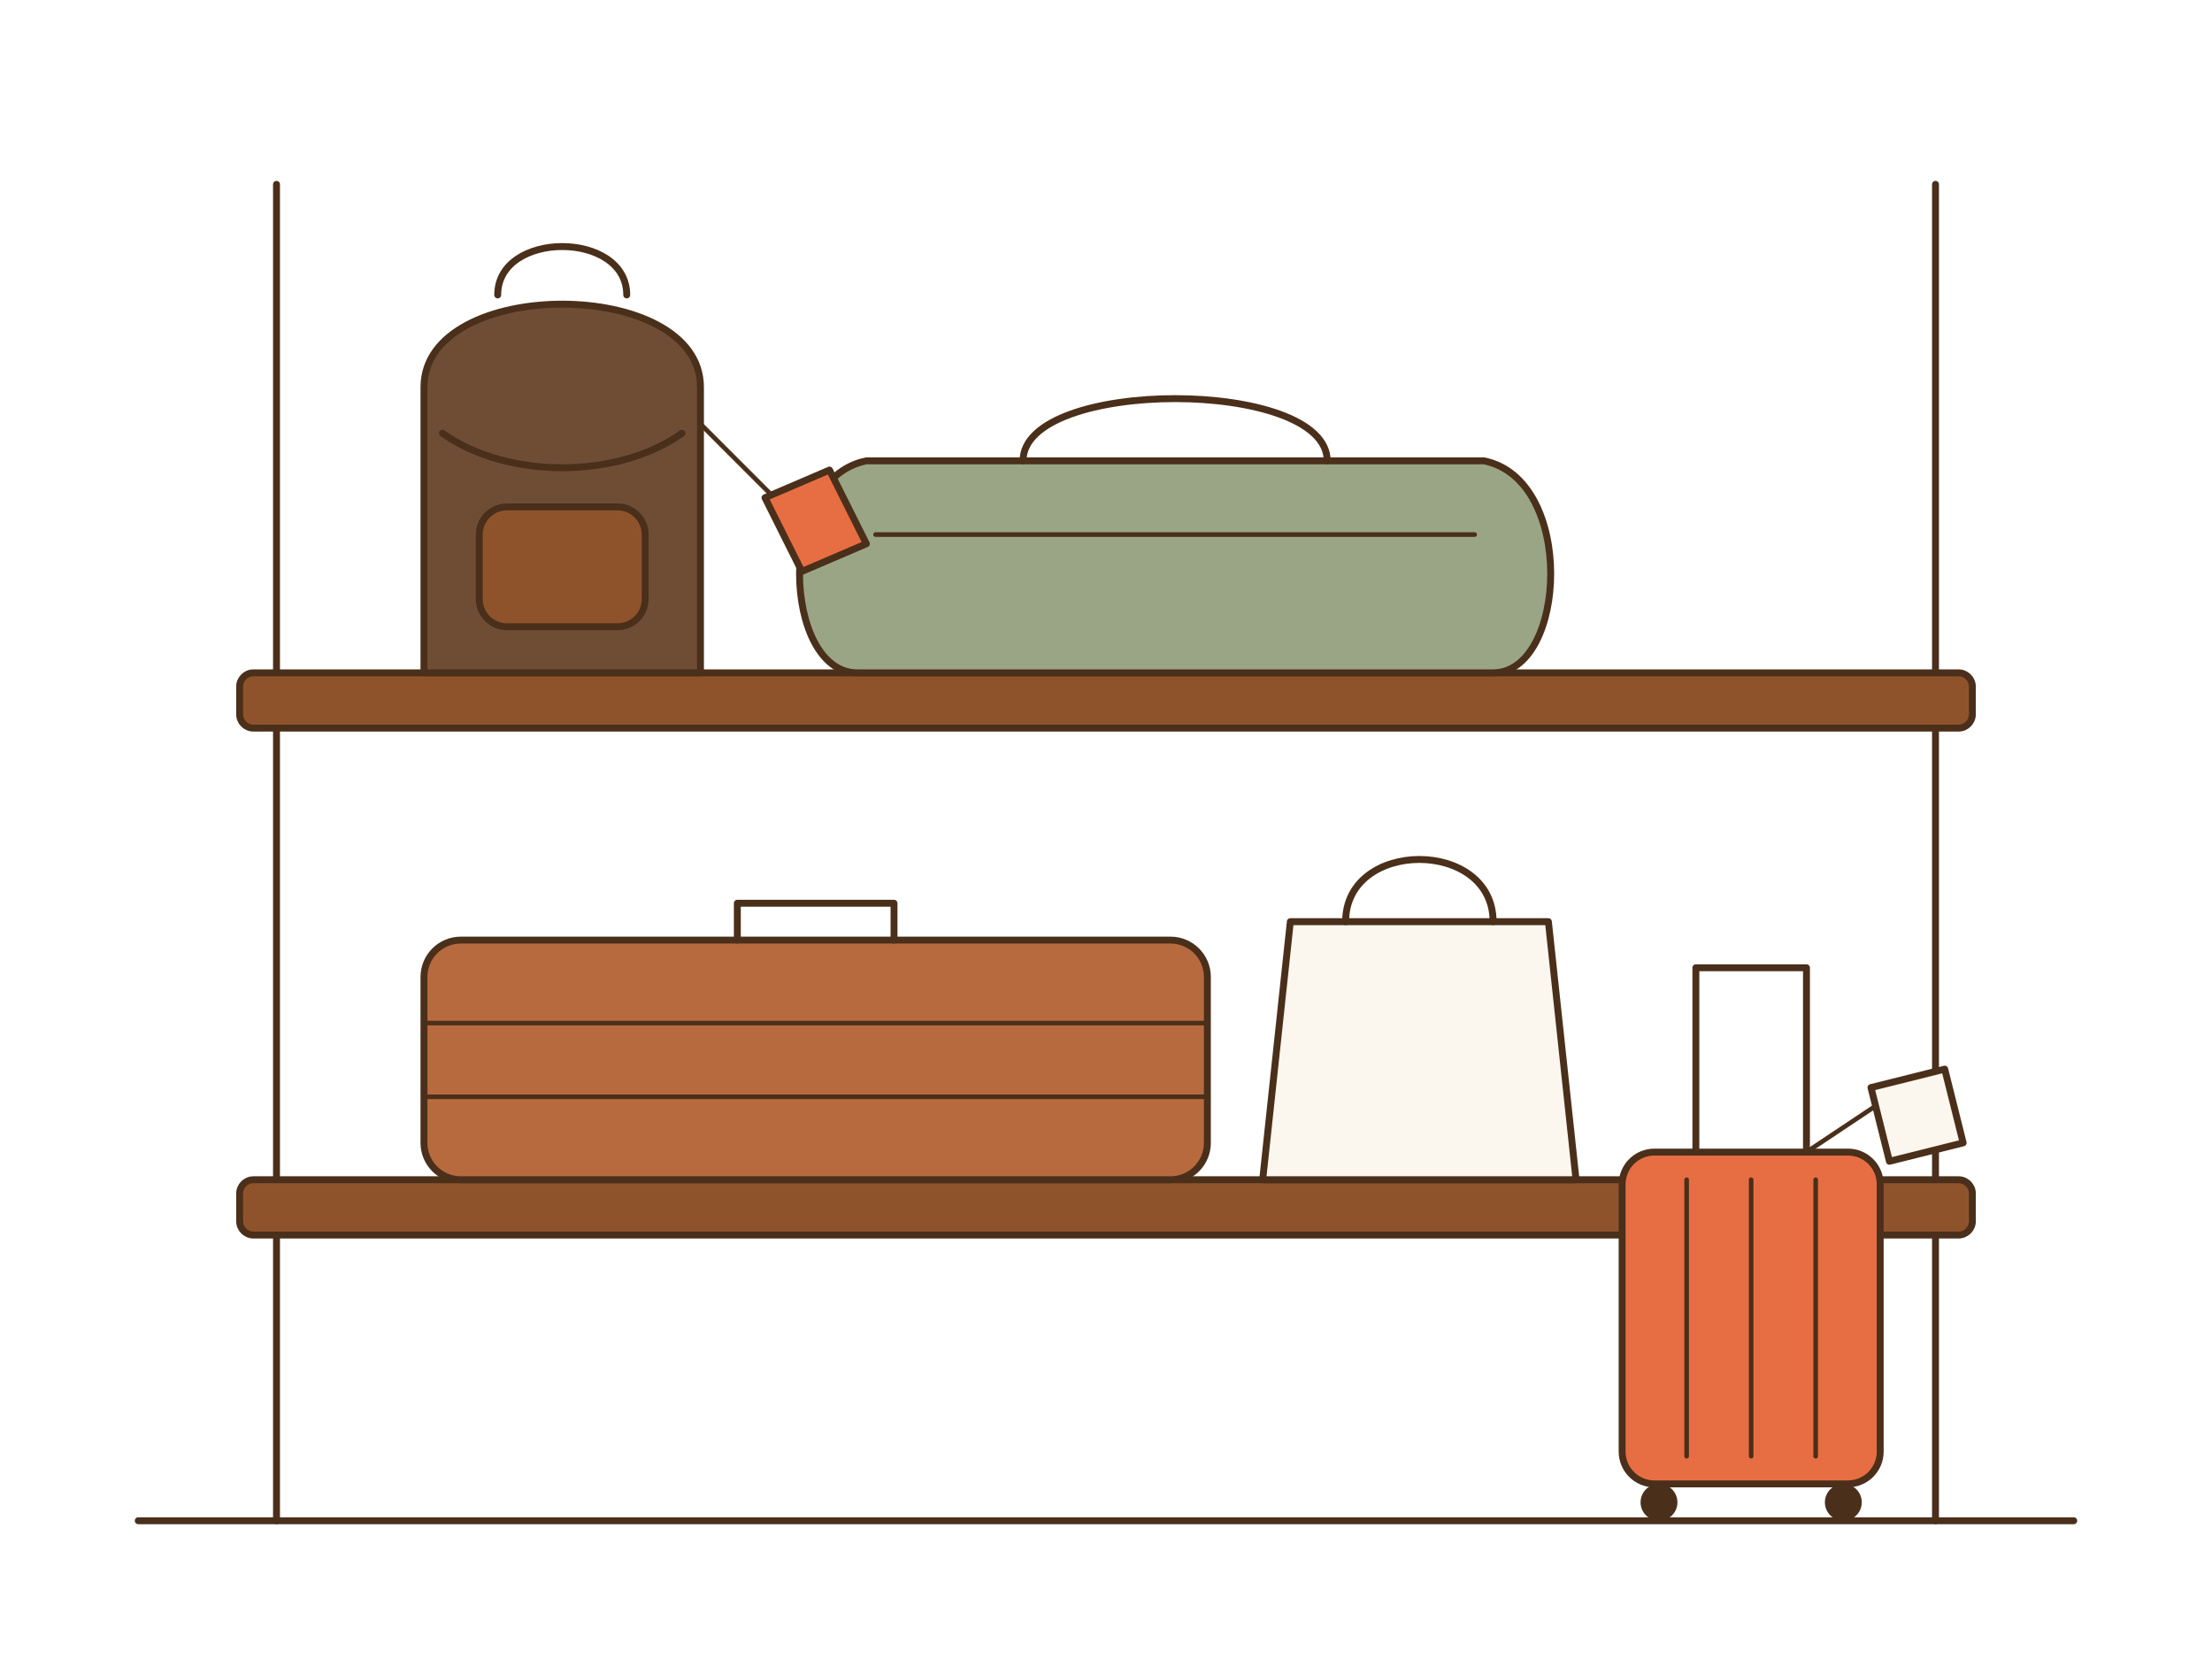
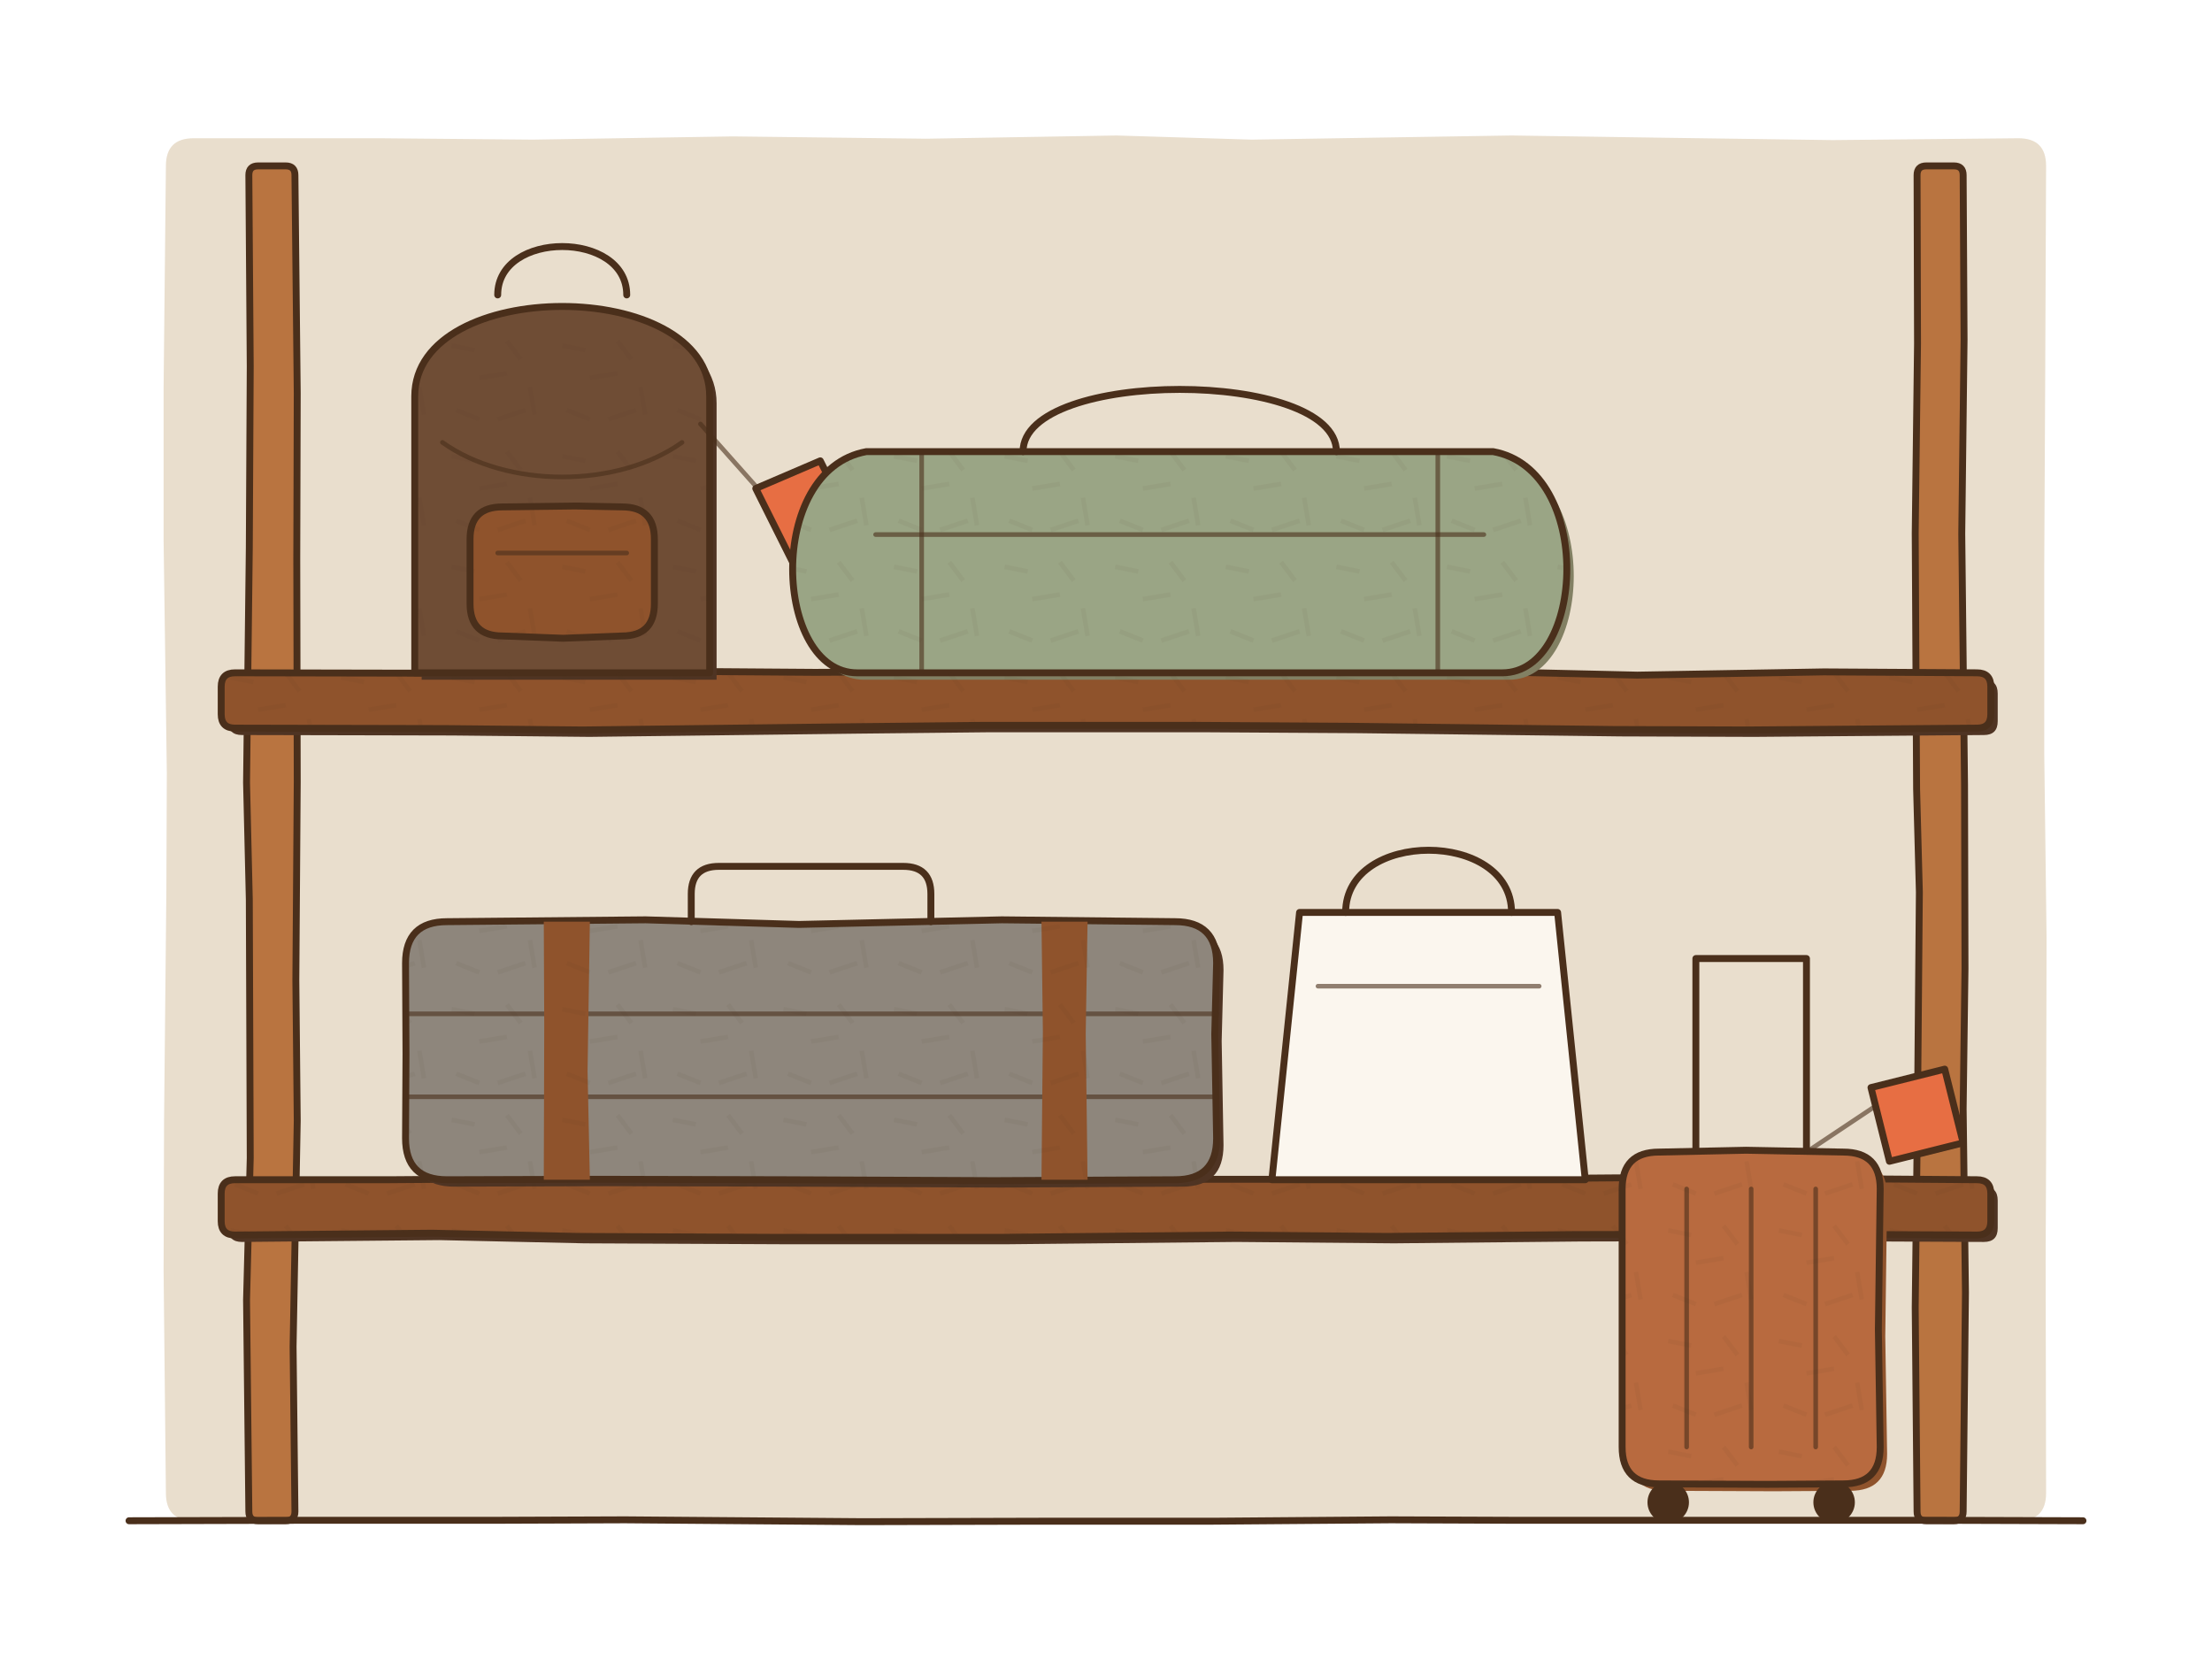
<svg xmlns="http://www.w3.org/2000/svg" viewBox="0 0 480 360" width="480" height="360">
-   <style>.l,.h{fill:none;stroke:#4a2f1b;stroke-linecap:round;stroke-linejoin:round;vector-effect:non-scaling-stroke}.l{stroke-width:1.5}.h{stroke-width:1}.d{stroke-dasharray:3 4}.f{stroke:#4a2f1b;stroke-width:1.5;stroke-linejoin:round;vector-effect:non-scaling-stroke}.c{fill:#fbf6ee}.p{fill:#fffaf2}.s{fill:#e7dac6}.w{fill:#b97440}.wd{fill:#8f532c}.b{fill:#6f4d35}.a{fill:#e76e43}.y{fill:#eed079}.g{fill:#9aa585}.r{fill:#b86a3f}.k{fill:#4a2f1b}.cu{fill:#8e867c}.in{fill:#f6d58a}.glow{fill:#eed079;opacity:.22}.steam{fill:none;stroke:#8c7b66;stroke-width:1;stroke-linecap:round;vector-effect:non-scaling-stroke}.lichen{fill:none;stroke:#8f9a7a;stroke-width:4;stroke-linecap:round;vector-effect:non-scaling-stroke}.dusk{fill:#f6d9b0}.bank{fill:#b5b8ae}.river1{fill:#efd6b4}.river2{fill:#e4c6a0}.glint{fill:none;stroke:#fffaf2;stroke-width:1.5;stroke-linecap:round;vector-effect:non-scaling-stroke}.water{fill:none;stroke:#8fa7ad;stroke-width:1.5;stroke-linecap:round;stroke-dasharray:6 7;vector-effect:non-scaling-stroke}@media (prefers-color-scheme:dark){.l,.h,.f{stroke:#dccdb6}.c{fill:#2c1e13}.p{fill:#3a2b1f}.s{fill:#34281d}.w{fill:#7d4526}.wd{fill:#5e3219}.dusk{fill:#3a2618}.bank{fill:#2e2721}.river1{fill:#251b14}.river2{fill:#1f1711}.glint{stroke:#e76e43}.in{fill:#d9a64a}.b{fill:#8a6444}.k{fill:#dccdb6}.cu{fill:#5d5750}.g{fill:#6f7a60}.r{fill:#8f5334}.glow{opacity:.2}.steam{stroke:#a8987f}.water{stroke:#7f969c}}</style>
-   <path class="l" d="M60 40V330M420 40V330" />
-   <rect class="wd f" x="52" y="146" width="376" height="12" rx="3" />
-   <rect class="wd f" x="52" y="256" width="376" height="12" rx="3" />
-   <path class="l" d="M30 330H450" />
-   <path class="b f" d="M92 146V84C92 60 152 60 152 84V146Z" />
-   <path class="l" d="M96 94C110 104 134 104 148 94" />
-   <rect class="wd f" x="104" y="110" width="36" height="26" rx="6" />
+   <style>.f,.l,.h{stroke:#4a2f1b;stroke-linecap:round;stroke-linejoin:round;vector-effect:non-scaling-stroke}.f,.l{stroke-width:1.5}.l,.h{fill:none}.h{stroke-width:1;stroke-opacity:.6}.s3{fill:#e9decd}.w{fill:#b97440}.wd,.ew{fill:#8f532c}.b{fill:#6f4d35}.a{fill:#e76e43}.g{fill:#9aa585}.cu{fill:#8e867c}.c{fill:#fbf6ee}.r{fill:#b86a3f}.k{fill:#4a2f1b}.e{transform:translate(1.5px,1.5px)}.ed{fill:#4f3423}.eg{fill:#828063}.fb{fill:none;stroke:#4a2f1b;stroke-opacity:.05}@media (prefers-color-scheme:dark){.f,.l,.h,.fb{stroke:#dccdb6}.s3{fill:#312419}.w{fill:#7d4526}.wd{fill:#5e3219}.b{fill:#8a6444}.g{fill:#6f7a60}.cu{fill:#5d5750}.c{fill:#2c1e13}.r{fill:#8f5334}.k{fill:#dccdb6}.e{transform:translate(0,-1.5px);fill:#8a7444}}</style>
+   <defs>
+     <pattern id="f" width="24" height="24" patternUnits="userSpaceOnUse">
+       <path class="fb" d="M2 3l5 1M14 2l3 4M8 10l6-1M19 12l1 6M3 17l5 2M12 19l6-2" />
+     </pattern>
+     <clipPath id="k">
+       <use href="#q1" />
+       <use href="#q2" />
+       <use href="#q3" />
+       <use href="#q4" />
+       <use href="#q5" />
+       <use href="#q6" />
+     </clipPath>
+   </defs>
+   <path class="s3" d="M42 30L82.4 30L115.6 30.3L159 29.6L201 30.1L242.3 29.4L271.6 30.3L328 29.4L361.8 29.9L397.7 30.4L438 30Q444 30 444 36L443.8 83.3L443.6 122.8L443.6 163.6L444.1 203.4L444 251.2L443.9 273.7L444 324Q444 330 438 330L388.8 330.2L352 329.4L319.5 329.6L271.1 330.1L242.6 330.6L202.5 330.2L155.2 329.9L122.2 330.6L79.4 330L42 330Q36 330 36 324L35.5 275.7L35.6 243.2L36.1 193.3L36.2 167.7L35.5 117.2L35.5 84.3L36 36Q36 30 42 30Z" />
+   <path class="w f" d="M56 36L62 36Q64 36 64 38L64.5 85.3L64.4 121.2L64.5 169.7L64.2 212.7L64.5 243.2L63.6 292.2L64 328Q64 330 62 330L56 330Q54 330 54 328L53.5 282.1L54.3 251.3L54.1 195.2L53.5 169.8L54.1 118.9L54.3 79.5L54 38Q54 36 56 36Z" />
+   <path class="w f" d="M418 36L424 36Q426 36 426 38L426.2 73.7L425.7 115.8L426.3 170.3L426.4 210.2L426 240.6L426.5 280.5L426 328Q426 330 424 330L418 330Q416 330 416 328L415.6 283.7L416.1 240.5L416.5 193.6L415.9 171.2L415.6 115.7L416.1 74.6L416 38Q416 36 418 36Z" />
+   <path class="e ed" d="M51 146L102.6 146.1L135.6 145.6L176.9 145.9L212.1 145.7L265 145.4L307.4 145.4L355.3 146.5L395.8 145.8L429 146Q432 146 432 149L432 155Q432 158 429 158L379.2 158.4L350.1 158.3L293.3 157.6L260.2 157.4L212.9 157.4L184.3 157.7L126.4 158.4L96.7 158.1L51 158Q48 158 48 155L48 149Q48 146 51 146Z" />
+   <path id="q1" class="wd f" d="M51 146L102.6 146.1L135.6 145.6L176.9 145.9L212.1 145.7L265 145.4L307.4 145.4L355.3 146.5L395.8 145.8L429 146Q432 146 432 149L432 155Q432 158 429 158L379.2 158.4L350.1 158.3L293.3 157.6L260.2 157.4L212.9 157.4L184.3 157.7L126.4 158.4L96.7 158.1L51 158Q48 158 48 155L48 149Q48 146 51 146Z" />
+   <path class="e ed" d="M51 256L84.5 256L138.8 255.6L186.3 256.6L223.9 255.6L254.2 255.9L313.4 255.9L350.3 255.6L377.1 255.6L429 256Q432 256 432 259L432 265Q432 268 429 268L385.4 267.8L341.6 267.9L301 268.3L266.8 268L217.3 268.5L168.3 268.5L125.3 268.3L93.8 267.6L51 268Q48 268 48 265L48 259Q48 256 51 256Z" />
+   <path id="q2" class="wd f" d="M51 256L84.5 256L138.8 255.6L186.3 256.6L223.9 255.6L254.2 255.9L313.4 255.9L350.3 255.6L377.1 255.6L429 256Q432 256 432 259L432 265Q432 268 429 268L385.4 267.8L341.6 267.9L301 268.3L266.8 268L217.3 268.5L168.3 268.5L125.3 268.3L93.8 267.6L51 268Q48 268 48 265L48 259Q48 256 51 256Z" />
+   <path class="l" d="M28 330L65.9 329.9L107.7 329.9L135.6 329.8L187.1 330.2L225.6 330.1L263.1 330.1L301.8 329.8L328.6 329.9L378 329.9L419.8 329.9L452 330" />
+   <path class="e ed" d="M90 146V86C90 60 154 60 154 86V146Z" />
+   <path id="q3" class="b f" d="M90 146V86C90 60 154 60 154 86V146Z" />
  <path class="l" d="M108 64C108 50 136 50 136 64" />
-   <path class="g f" d="M186 146C170 146 168 104 188 100H322C342 104 340 146 324 146Z" />
-   <path class="h" d="M190 116H320" />
-   <path class="l" d="M222 100C222 82 288 82 288 100" />
-   <path class="h" d="M152 92 170 110" />
-   <path class="a f" d="M166 108 180 102 188 118 174 124Z" />
-   <rect class="r f" x="92" y="204" width="170" height="52" rx="8" />
-   <path class="h" d="M92 222H262M92 238H262" />
-   <path class="l" d="M160 204V196H194V204" />
-   <path class="c f" d="M274 256 280 200H336L342 256Z" />
-   <path class="l" d="M292 200C292 182 324 182 324 200" />
-   <path class="l" d="M368 250V210H392V250" />
-   <rect class="a f" x="352" y="250" width="56" height="72" rx="7" />
-   <path class="h" d="M366 256V316M380 256V316M394 256V316" />
-   <circle class="k" cx="360" cy="326" r="4" />
-   <circle class="k" cx="400" cy="326" r="4" />
+   <path class="h" d="M96 96C110 106 134 106 148 96" />
+   <path class="wd f" d="M109 110L124.8 109.8L135 110Q142 110 142 117L142 131Q142 138 135 138L122.2 138.5L109 138Q102 138 102 131L102 117Q102 110 109 110Z" />
+   <path class="h" d="M108 120H136" />
+   <path class="h" d="M152 92 168 110" />
+   <path class="a f" d="M164 106 178 100 186 116 172 122Z" />
+   <path class="e eg" d="M186 146C168 146 166 102 188 98H324C346 102 344 146 326 146Z" />
+   <path id="q4" class="g f" d="M186 146C168 146 166 102 188 98H324C346 102 344 146 326 146Z" />
+   <path class="h" d="M190 116H322" />
+   <path class="l" d="M222 98C222 80 290 80 290 98" />
+   <path class="h" d="M200 98V146M312 98V146" />
+   <path class="e ed" d="M97 200L140.1 199.6L173.4 200.6L217.4 199.6L255 200Q264 200 264 209L263.6 224.4L264 247Q264 256 255 256L215.8 256.2L170.4 256L129.9 255.9L97 256Q88 256 88 247L88.1 228.7L88 209Q88 200 97 200Z" />
+   <path id="q5" class="cu f" d="M97 200L140.1 199.6L173.4 200.6L217.4 199.6L255 200Q264 200 264 209L263.6 224.4L264 247Q264 256 255 256L215.8 256.2L170.4 256L129.9 255.9L97 256Q88 256 88 247L88.1 228.7L88 209Q88 200 97 200Z" />
+   <path class="h" d="M88 220H264M88 238H264" />
+   <path class="l" d="M150 200V194C150 190 152 188 156 188H196C200 188 202 190 202 194V200" />
+   <path class="wd" d="M118 200L128 200L127.5 232.4L128 256L118 256L118.1 222.4Z" />
+   <path class="wd" d="M226 200L236 200L235.6 224.3L236 256L226 256L226.3 223.8Z" />
+   <path class="c f" d="M276 256 282 198H338L344 256Z" />
+   <path class="l" d="M292 198C292 180 328 180 328 198" />
+   <path class="h" d="M286 214H334" />
+   <path class="l" d="M368 250V208H392V250" />
+   <path class="e ew" d="M360 250L378.9 249.6L400 250Q408 250 408 258L407.6 288.5L408 314Q408 322 400 322L383.5 322.1L360 322Q352 322 352 314L352 282.3L352 258Q352 250 360 250Z" />
+   <path id="q6" class="r f" d="M360 250L378.9 249.6L400 250Q408 250 408 258L407.6 288.5L408 314Q408 322 400 322L383.5 322.1L360 322Q352 322 352 314L352 282.3L352 258Q352 250 360 250Z" />
+   <path class="h" d="M366 258V314M380 258V314M394 258V314" />
+   <circle class="k" cx="362" cy="326" r="4.5" />
+   <circle class="k" cx="398" cy="326" r="4.5" />
  <path class="h" d="M392 250 410 238" />
-   <path class="c f" d="M406 236 422 232 426 248 410 252Z" />
+   <path class="a f" d="M406 236 422 232 426 248 410 252Z" />
+   <rect x="0" y="0" width="480" height="360" fill="url(#f)" clip-path="url(#k)" />
</svg>
